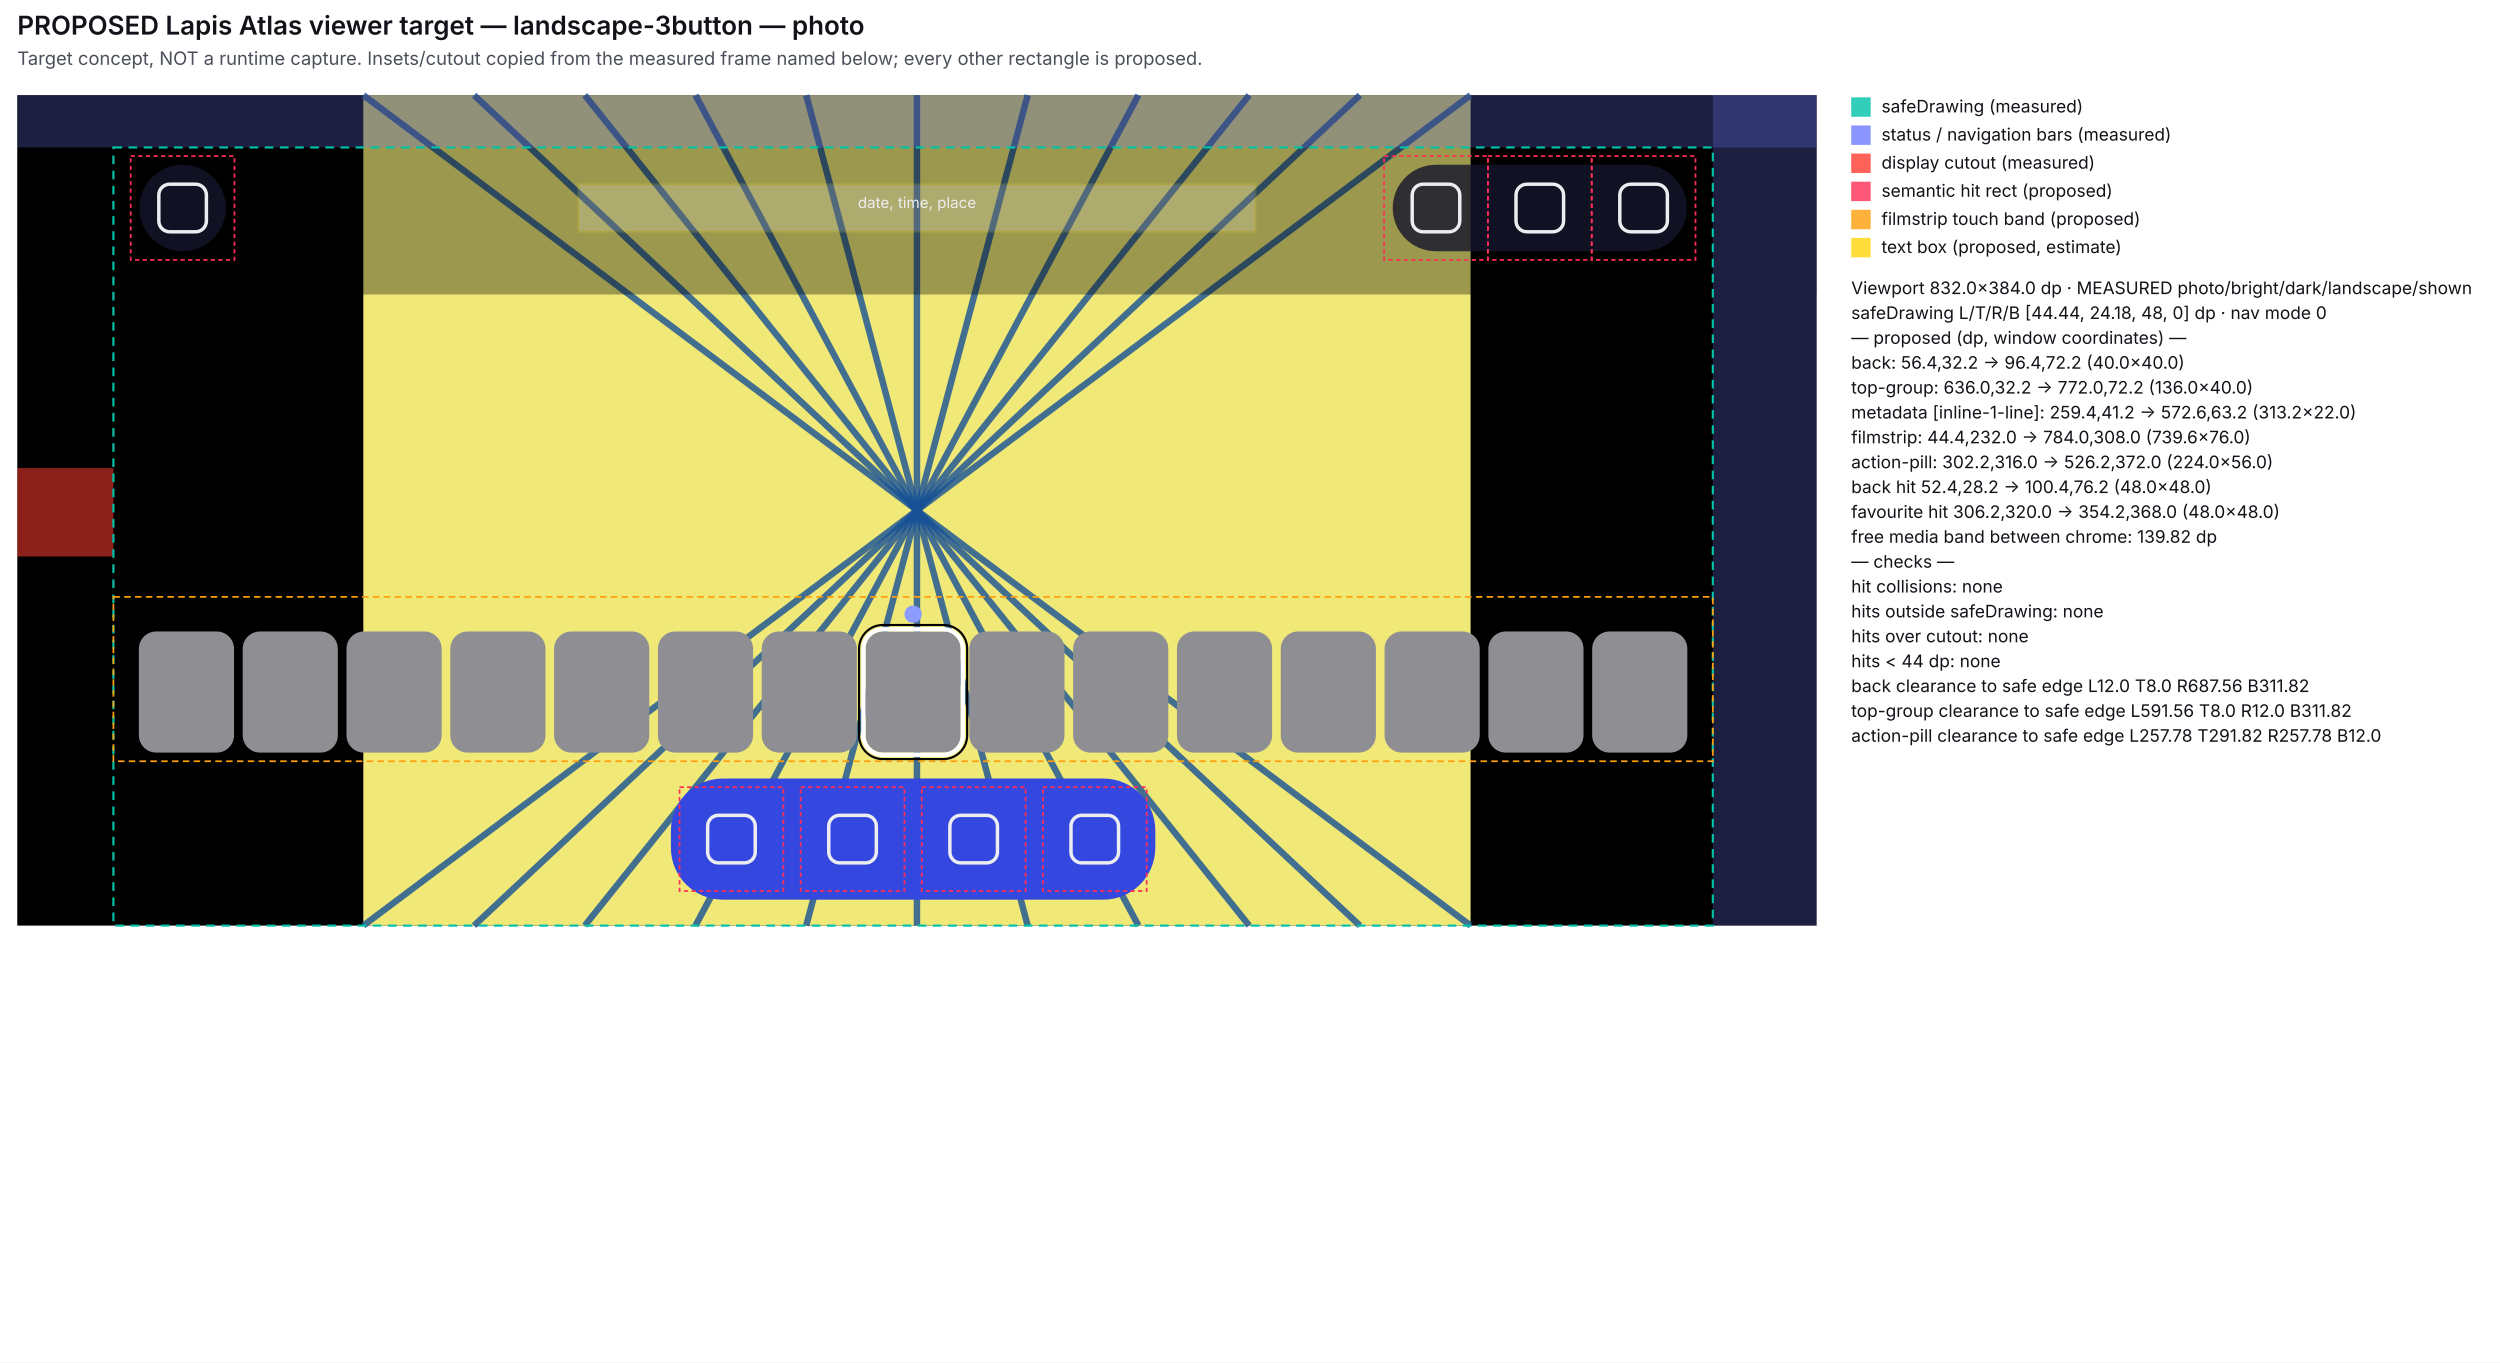
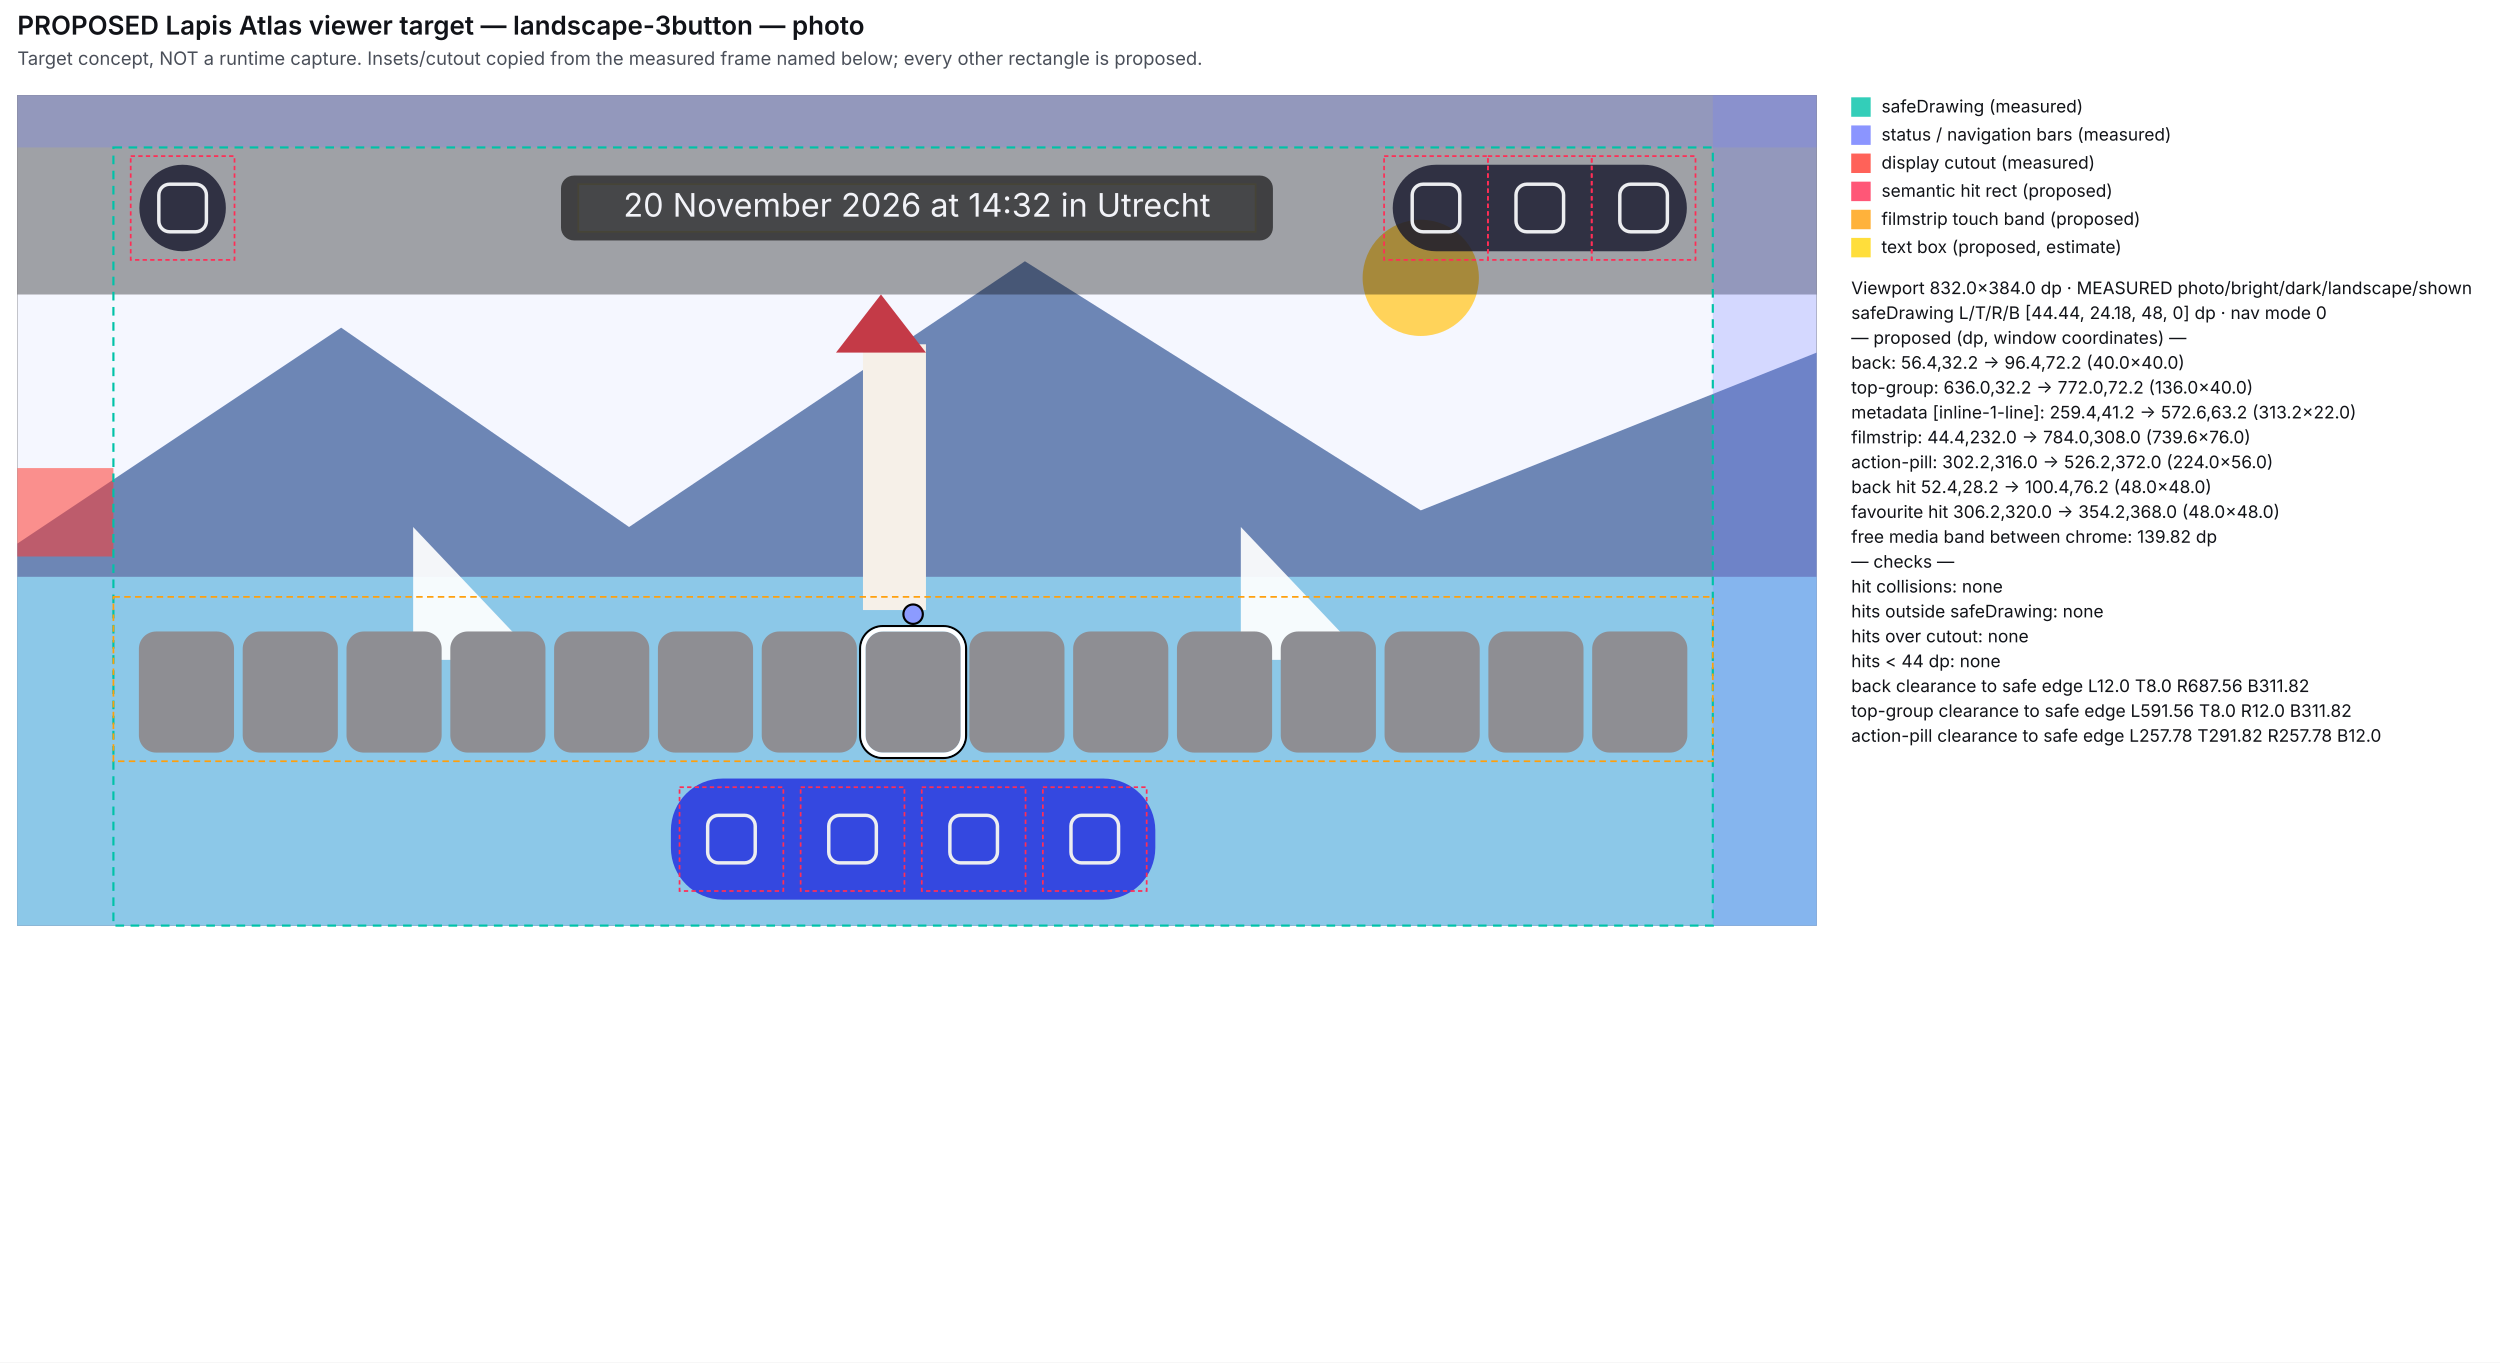
<svg xmlns="http://www.w3.org/2000/svg" viewBox="0 0 1156.0 630.0" font-family="Inter, Arial, sans-serif" font-size="8">
  <rect width="1156.0" height="630.0" fill="#FFFFFF" />
  <text x="8" y="16" font-size="12" font-weight="600" fill="#111318">PROPOSED Lapis Atlas viewer target — landscape-3button — photo</text>
  <text x="8" y="30" font-size="8.5" fill="#4A4F59">Target concept, NOT a runtime capture. Insets/cutout copied from the measured frame named below; every other rectangle is proposed.</text>
  <g transform="translate(8,44)">
    <rect width="832.0" height="384.0" fill="#000000" />
-     <rect x="160.0" y="0.0" width="512.0" height="384.0" fill="#F0E978" />
-     <line x1="160.0" y1="0.0" x2="672.0" y2="384.0" stroke="#165096" stroke-width="3" opacity="0.8" />
-     <line x1="211.2" y1="0.0" x2="620.8" y2="384.0" stroke="#165096" stroke-width="3" opacity="0.8" />
-     <line x1="262.4" y1="0.0" x2="569.6" y2="384.0" stroke="#165096" stroke-width="3" opacity="0.8" />
-     <line x1="313.6" y1="0.0" x2="518.4" y2="384.0" stroke="#165096" stroke-width="3" opacity="0.8" />
-     <line x1="364.8" y1="0.0" x2="467.2" y2="384.0" stroke="#165096" stroke-width="3" opacity="0.8" />
-     <line x1="416.0" y1="0.0" x2="416.0" y2="384.0" stroke="#165096" stroke-width="3" opacity="0.8" />
-     <line x1="467.2" y1="0.0" x2="364.8" y2="384.0" stroke="#165096" stroke-width="3" opacity="0.8" />
-     <line x1="518.4" y1="0.0" x2="313.6" y2="384.0" stroke="#165096" stroke-width="3" opacity="0.8" />
-     <line x1="569.6" y1="0.0" x2="262.4" y2="384.0" stroke="#165096" stroke-width="3" opacity="0.8" />
-     <line x1="620.8" y1="0.0" x2="211.2" y2="384.0" stroke="#165096" stroke-width="3" opacity="0.8" />
-     <line x1="672.0" y1="0.0" x2="160.0" y2="384.0" stroke="#165096" stroke-width="3" opacity="0.8" />
+     <rect width="832.0" height="384.0" fill="#F5F7FF" />
+     <path d="M0 207.36 L149.76 107.52 L282.88 199.68 L465.92 76.8 L648.96 192.0 L832.0 119.04 V384.0 H0 Z" fill="#6D86B5" />
+     <rect y="222.72" width="832.0" height="161.28" fill="#8CC8E8" />
+     <circle cx="648.96" cy="84.48" r="26.88" fill="#FFD35A" />
+     <rect x="391.04" y="115.2" width="29.12" height="122.88" fill="#F6F0E8" />
+     <path d="M378.56 119.04 L420.16 119.04 L399.36 92.16 Z" fill="#C43A47" />
+     <path d="M183.04 261.12 l0 -61.44 l58.24 61.44 Z" fill="#FFF" opacity=".92" />
+     <path d="M565.76 261.12 l0 -61.44 l58.24 61.44 Z" fill="#FFF" opacity=".92" />
    <rect x="0" y="0" width="832.0" height="92.18" fill="#000" opacity="0.35" />
    <rect x="0" y="0" width="832.0" height="24.18" fill="#6E7BFF" opacity="0.25" />
    <rect x="784.0" y="0" width="48" height="384.0" fill="#6E7BFF" opacity="0.25" />
    <rect x="0.0" y="172.44" width="44.44" height="40.89" fill="#FF3B30" opacity="0.55" />
    <rect x="44.44" y="24.18" width="739.56" height="359.82" fill="none" stroke="#00C2A8" stroke-width="1" stroke-dasharray="4 3" />
    <rect x="56.44" y="32.18" width="40.0" height="40.0" rx="20.0" fill="#14152A" opacity="0.8" />
    <rect x="65.44" y="41.18" width="22.0" height="22.0" rx="5" fill="none" stroke="#ECEDF0" stroke-width="1.6" />
    <rect x="52.44" y="28.18" width="48.0" height="48.0" fill="none" stroke="#FF2D55" stroke-width="0.8" stroke-dasharray="2 1.5" />
    <rect x="636.0" y="32.18" width="136.0" height="40.0" rx="20.0" fill="#14152A" opacity="0.8" />
    <rect x="645.0" y="41.18" width="22.0" height="22.0" rx="5" fill="none" stroke="#ECEDF0" stroke-width="1.6" />
    <rect x="632.0" y="28.18" width="48.0" height="48.0" fill="none" stroke="#FF2D55" stroke-width="0.8" stroke-dasharray="2 1.5" />
    <rect x="693.0" y="41.18" width="22.0" height="22.0" rx="5" fill="none" stroke="#ECEDF0" stroke-width="1.6" />
    <rect x="680.0" y="28.18" width="48.0" height="48.0" fill="none" stroke="#FF2D55" stroke-width="0.8" stroke-dasharray="2 1.5" />
    <rect x="741.0" y="41.18" width="22.0" height="22.0" rx="5" fill="none" stroke="#ECEDF0" stroke-width="1.6" />
    <rect x="728.0" y="28.18" width="48.0" height="48.0" fill="none" stroke="#FF2D55" stroke-width="0.8" stroke-dasharray="2 1.5" />
    <rect x="259.4" y="41.18" width="313.2" height="22.0" fill="#FFFFFF" opacity="0.18" stroke="#FFD60A" stroke-width="0.8" />
-     <text x="416.0" y="52.18" text-anchor="middle" fill="#ECEDF0" font-size="7">date, time, place</text>
+     <rect x="251.4" y="37.18" width="329.2" height="30.0" rx="6" fill="#000" opacity="0.6" />
+     <text x="416.0" y="56.18" text-anchor="middle" fill="#F2F3F8" font-size="15.0">20 November 2026 at 14:32 in Utrecht</text>
    <rect x="44.44" y="232.0" width="739.56" height="76.0" fill="none" stroke="#FF9F0A" stroke-width="0.8" stroke-dasharray="3 2" />
    <rect x="392.22" y="248.0" width="44.0" height="56.0" rx="8.0" fill="#8E8E93" />
-     <rect x="389.22" y="245.0" width="50.0" height="62.0" rx="11.0" fill="none" stroke="#000" stroke-width="1.0" />
-     <rect x="391.22" y="247.0" width="46.0" height="58.0" rx="9.0" fill="none" stroke="#FFFFFF" stroke-width="2.0" />
+     <rect x="389.72" y="245.5" width="49.0" height="61.0" rx="10.5" fill="none" stroke="#000" stroke-width="1.0" />
+     <rect x="391.22" y="247.0" width="46.0" height="58.0" rx="9.0" fill="none" stroke="#FFF" stroke-width="2.0" />
+     <circle cx="414.22" cy="240.0" r="5.0" fill="#000" />
    <circle cx="414.22" cy="240.0" r="4.0" fill="#8C9BFF" />
    <rect x="440.22" y="248.0" width="44.0" height="56.0" rx="8.0" fill="#8E8E93" />
    <rect x="488.22" y="248.0" width="44.0" height="56.0" rx="8.0" fill="#8E8E93" />
    <rect x="536.22" y="248.0" width="44.0" height="56.0" rx="8.0" fill="#8E8E93" />
    <rect x="584.22" y="248.0" width="44.0" height="56.0" rx="8.0" fill="#8E8E93" />
    <rect x="632.22" y="248.0" width="44.0" height="56.0" rx="8.0" fill="#8E8E93" />
    <rect x="680.22" y="248.0" width="44.0" height="56.0" rx="8.0" fill="#8E8E93" />
    <rect x="728.22" y="248.0" width="44.0" height="56.0" rx="8.0" fill="#8E8E93" />
    <rect x="344.22" y="248.0" width="44.0" height="56.0" rx="8.0" fill="#8E8E93" />
    <rect x="296.22" y="248.0" width="44.0" height="56.0" rx="8.0" fill="#8E8E93" />
    <rect x="248.22" y="248.0" width="44.0" height="56.0" rx="8.0" fill="#8E8E93" />
    <rect x="200.22" y="248.0" width="44.0" height="56.0" rx="8.0" fill="#8E8E93" />
    <rect x="152.22" y="248.0" width="44.0" height="56.0" rx="8.0" fill="#8E8E93" />
    <rect x="104.22" y="248.0" width="44.0" height="56.0" rx="8.0" fill="#8E8E93" />
    <rect x="56.22" y="248.0" width="44.0" height="56.0" rx="8.0" fill="#8E8E93" />
    <rect x="302.22" y="316.0" width="224.0" height="56.0" rx="24.0" fill="#3448E0" />
    <rect x="319.22" y="333.0" width="22.0" height="22.0" rx="5" fill="none" stroke="#ECEDF0" stroke-width="1.6" />
    <rect x="306.22" y="320.0" width="48.0" height="48.0" fill="none" stroke="#FF2D55" stroke-width="0.8" stroke-dasharray="2 1.5" />
    <rect x="375.22" y="333.0" width="22.0" height="22.0" rx="5" fill="none" stroke="#ECEDF0" stroke-width="1.6" />
    <rect x="362.22" y="320.0" width="48.0" height="48.0" fill="none" stroke="#FF2D55" stroke-width="0.8" stroke-dasharray="2 1.5" />
    <rect x="431.22" y="333.0" width="22.0" height="22.0" rx="5" fill="none" stroke="#ECEDF0" stroke-width="1.6" />
    <rect x="418.22" y="320.0" width="48.0" height="48.0" fill="none" stroke="#FF2D55" stroke-width="0.8" stroke-dasharray="2 1.5" />
    <rect x="487.22" y="333.0" width="22.0" height="22.0" rx="5" fill="none" stroke="#ECEDF0" stroke-width="1.6" />
    <rect x="474.22" y="320.0" width="48.0" height="48.0" fill="none" stroke="#FF2D55" stroke-width="0.8" stroke-dasharray="2 1.5" />
  </g>
  <defs>
    <pattern id="hatch" width="6" height="6" patternUnits="userSpaceOnUse" patternTransform="rotate(45)">
      <line x1="0" y1="0" x2="0" y2="6" stroke="#FF9F0A" stroke-width="2" />
    </pattern>
  </defs>
  <g font-size="8" fill="#111318">
    <rect x="856.0" y="45" width="9" height="9" fill="#00C2A8" opacity="0.8" />
    <text x="870.0" y="52">safeDrawing (measured)</text>
    <rect x="856.0" y="58" width="9" height="9" fill="#6E7BFF" opacity="0.8" />
    <text x="870.0" y="65">status / navigation bars (measured)</text>
    <rect x="856.0" y="71" width="9" height="9" fill="#FF3B30" opacity="0.8" />
    <text x="870.0" y="78">display cutout (measured)</text>
    <rect x="856.0" y="84" width="9" height="9" fill="#FF2D55" opacity="0.8" />
    <text x="870.0" y="91">semantic hit rect (proposed)</text>
    <rect x="856.0" y="97" width="9" height="9" fill="#FF9F0A" opacity="0.8" />
    <text x="870.0" y="104">filmstrip touch band (proposed)</text>
    <rect x="856.0" y="110" width="9" height="9" fill="#FFD60A" opacity="0.8" />
    <text x="870.0" y="117">text box (proposed, estimate)</text>
    <text x="856.0" y="136">Viewport 832.0×384.0 dp · MEASURED photo/bright/dark/landscape/shown</text>
    <text x="856.0" y="147.5">safeDrawing L/T/R/B [44.44, 24.18, 48, 0] dp · nav mode 0</text>
    <text x="856.0" y="159.0">— proposed (dp, window coordinates) —</text>
    <text x="856.0" y="170.5">back: 56.4,32.2 → 96.4,72.2 (40.0×40.0)</text>
    <text x="856.0" y="182.0">top-group: 636.0,32.2 → 772.0,72.2 (136.0×40.0)</text>
    <text x="856.0" y="193.5">metadata [inline-1-line]: 259.4,41.2 → 572.6,63.2 (313.2×22.0)</text>
    <text x="856.0" y="205.0">filmstrip: 44.4,232.0 → 784.0,308.0 (739.6×76.0)</text>
    <text x="856.0" y="216.5">action-pill: 302.2,316.0 → 526.2,372.0 (224.0×56.0)</text>
    <text x="856.0" y="228.0">back hit 52.4,28.2 → 100.4,76.2 (48.0×48.0)</text>
    <text x="856.0" y="239.5">favourite hit 306.2,320.0 → 354.2,368.0 (48.0×48.0)</text>
    <text x="856.0" y="251.0">free media band between chrome: 139.82 dp</text>
    <text x="856.0" y="262.5">— checks —</text>
    <text x="856.0" y="274.0">hit collisions: none</text>
    <text x="856.0" y="285.5">hits outside safeDrawing: none</text>
    <text x="856.0" y="297.0">hits over cutout: none</text>
    <text x="856.0" y="308.5">hits &lt; 44 dp: none</text>
    <text x="856.0" y="320.0">back clearance to safe edge L12.0 T8.0 R687.56 B311.82</text>
    <text x="856.0" y="331.5">top-group clearance to safe edge L591.56 T8.0 R12.0 B311.82</text>
    <text x="856.0" y="343.0">action-pill clearance to safe edge L257.78 T291.82 R257.78 B12.0</text>
  </g>
</svg>
